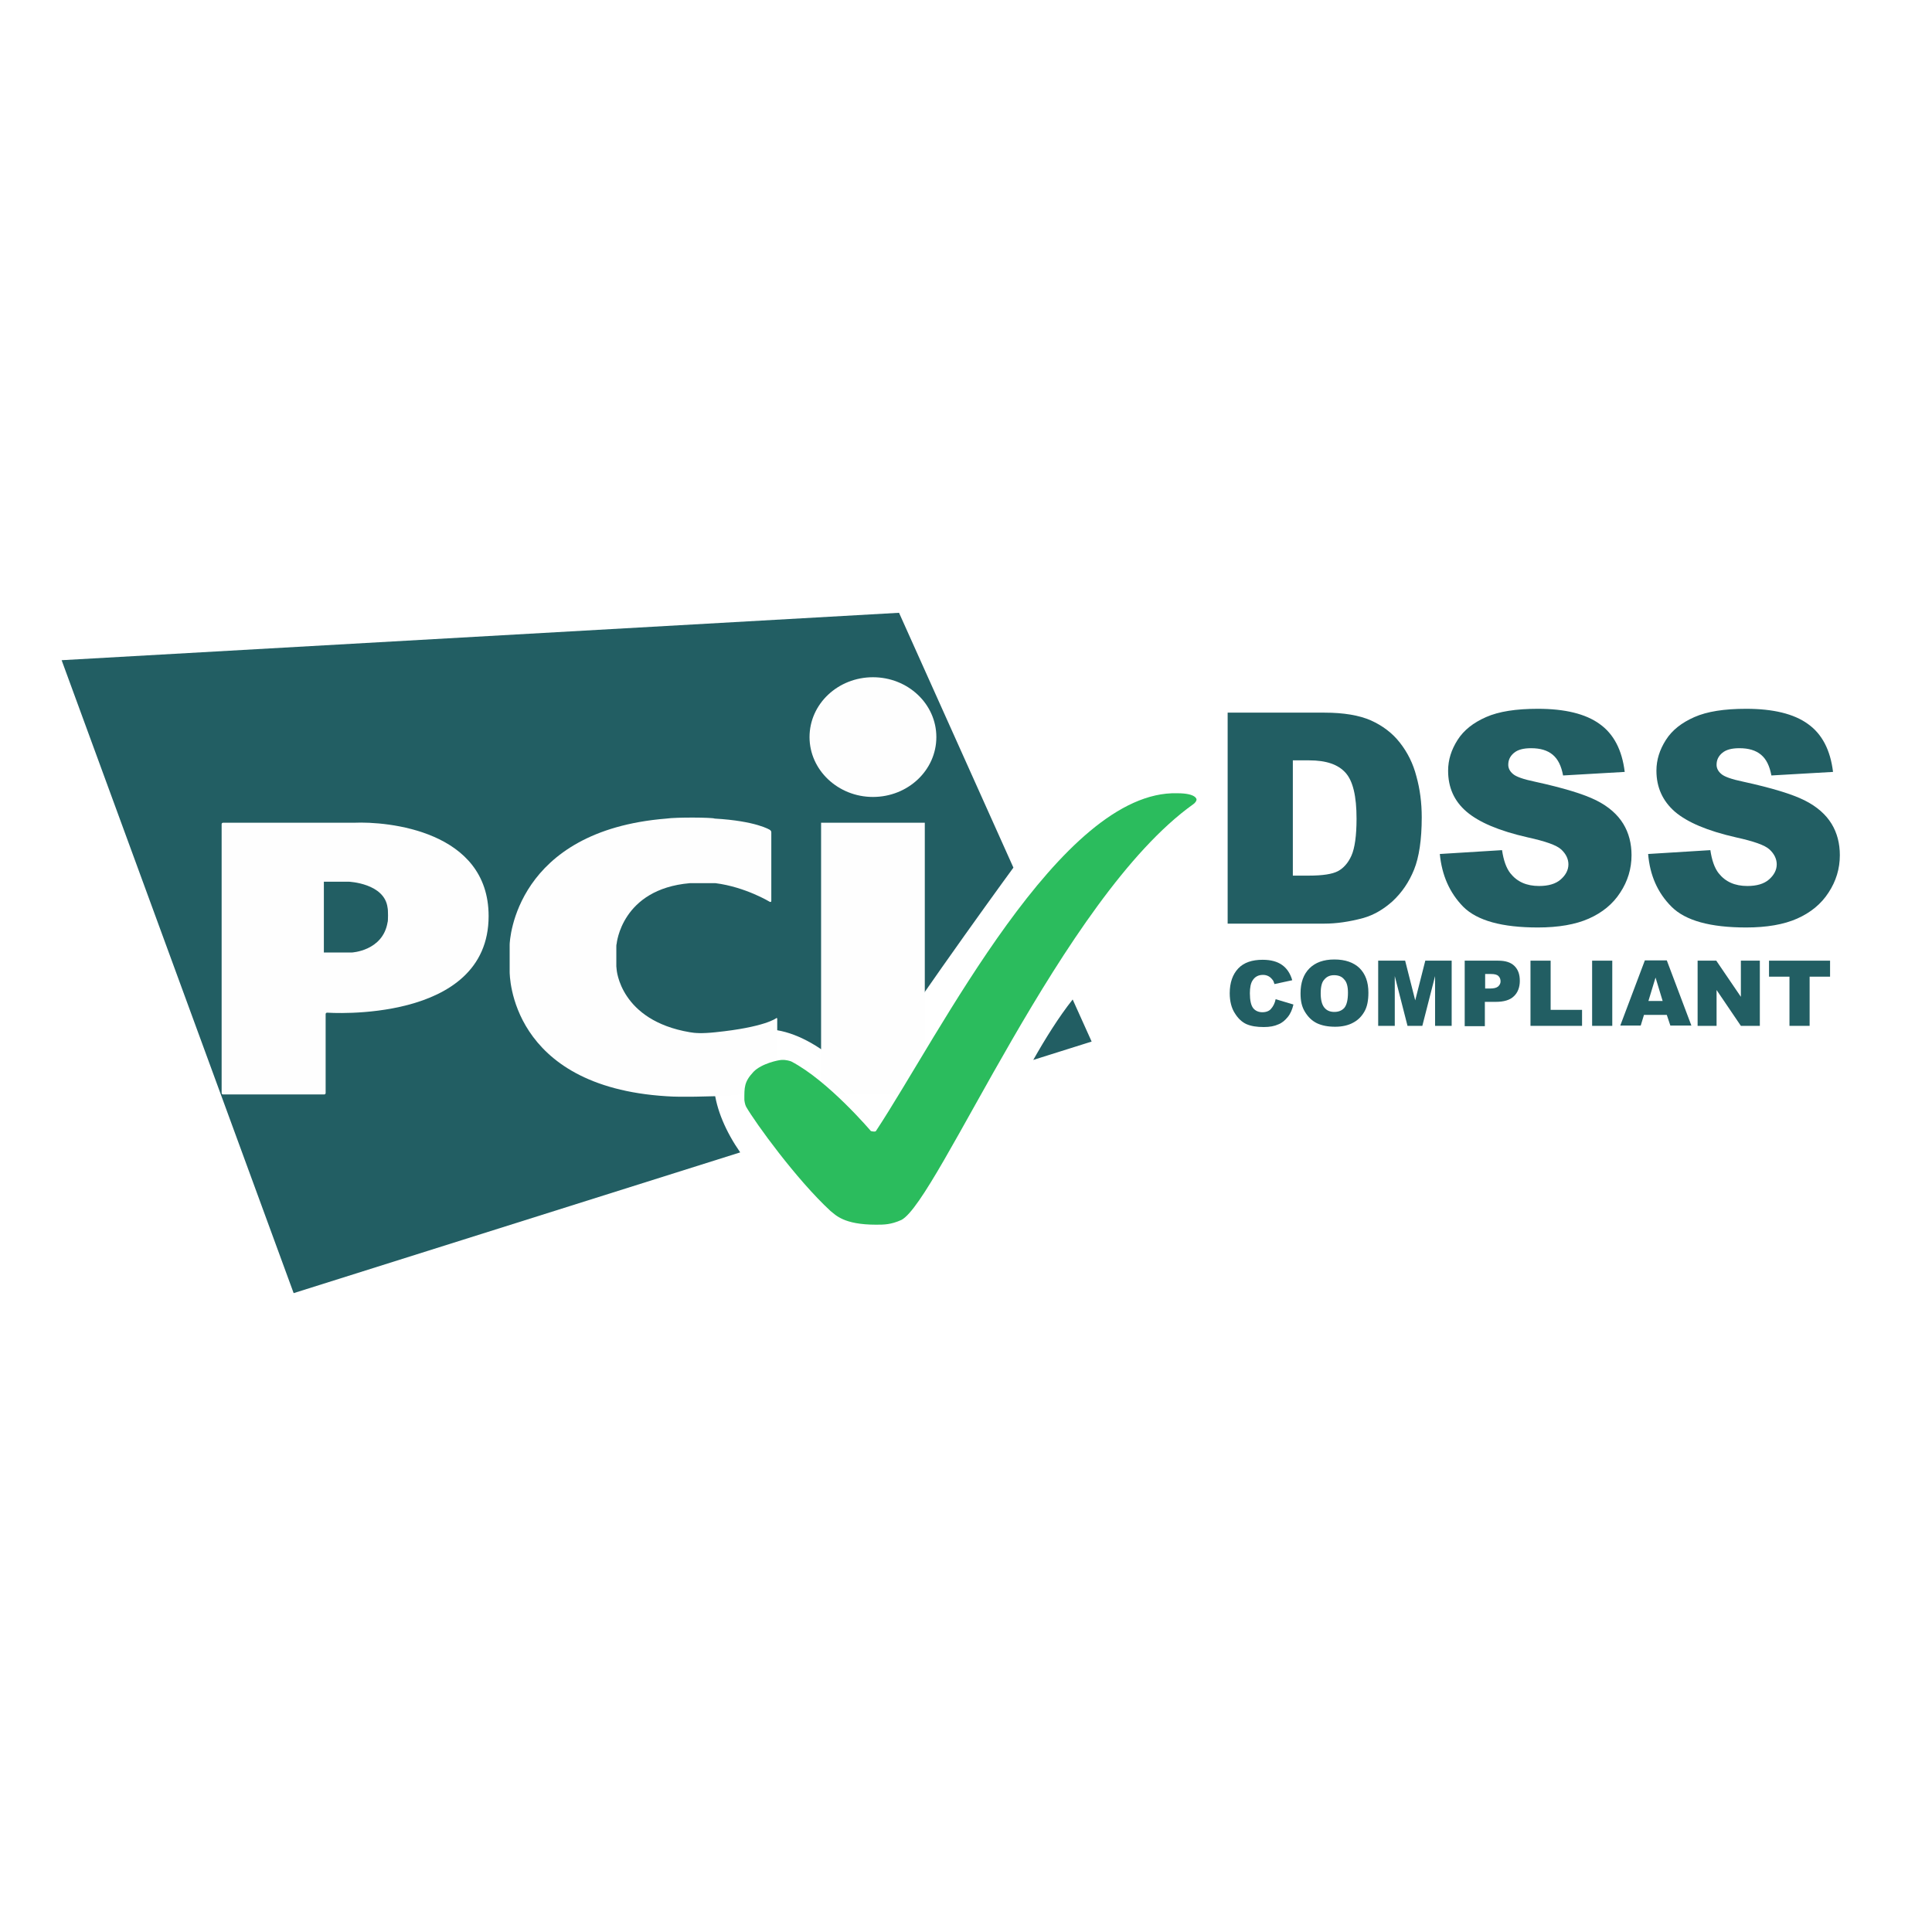
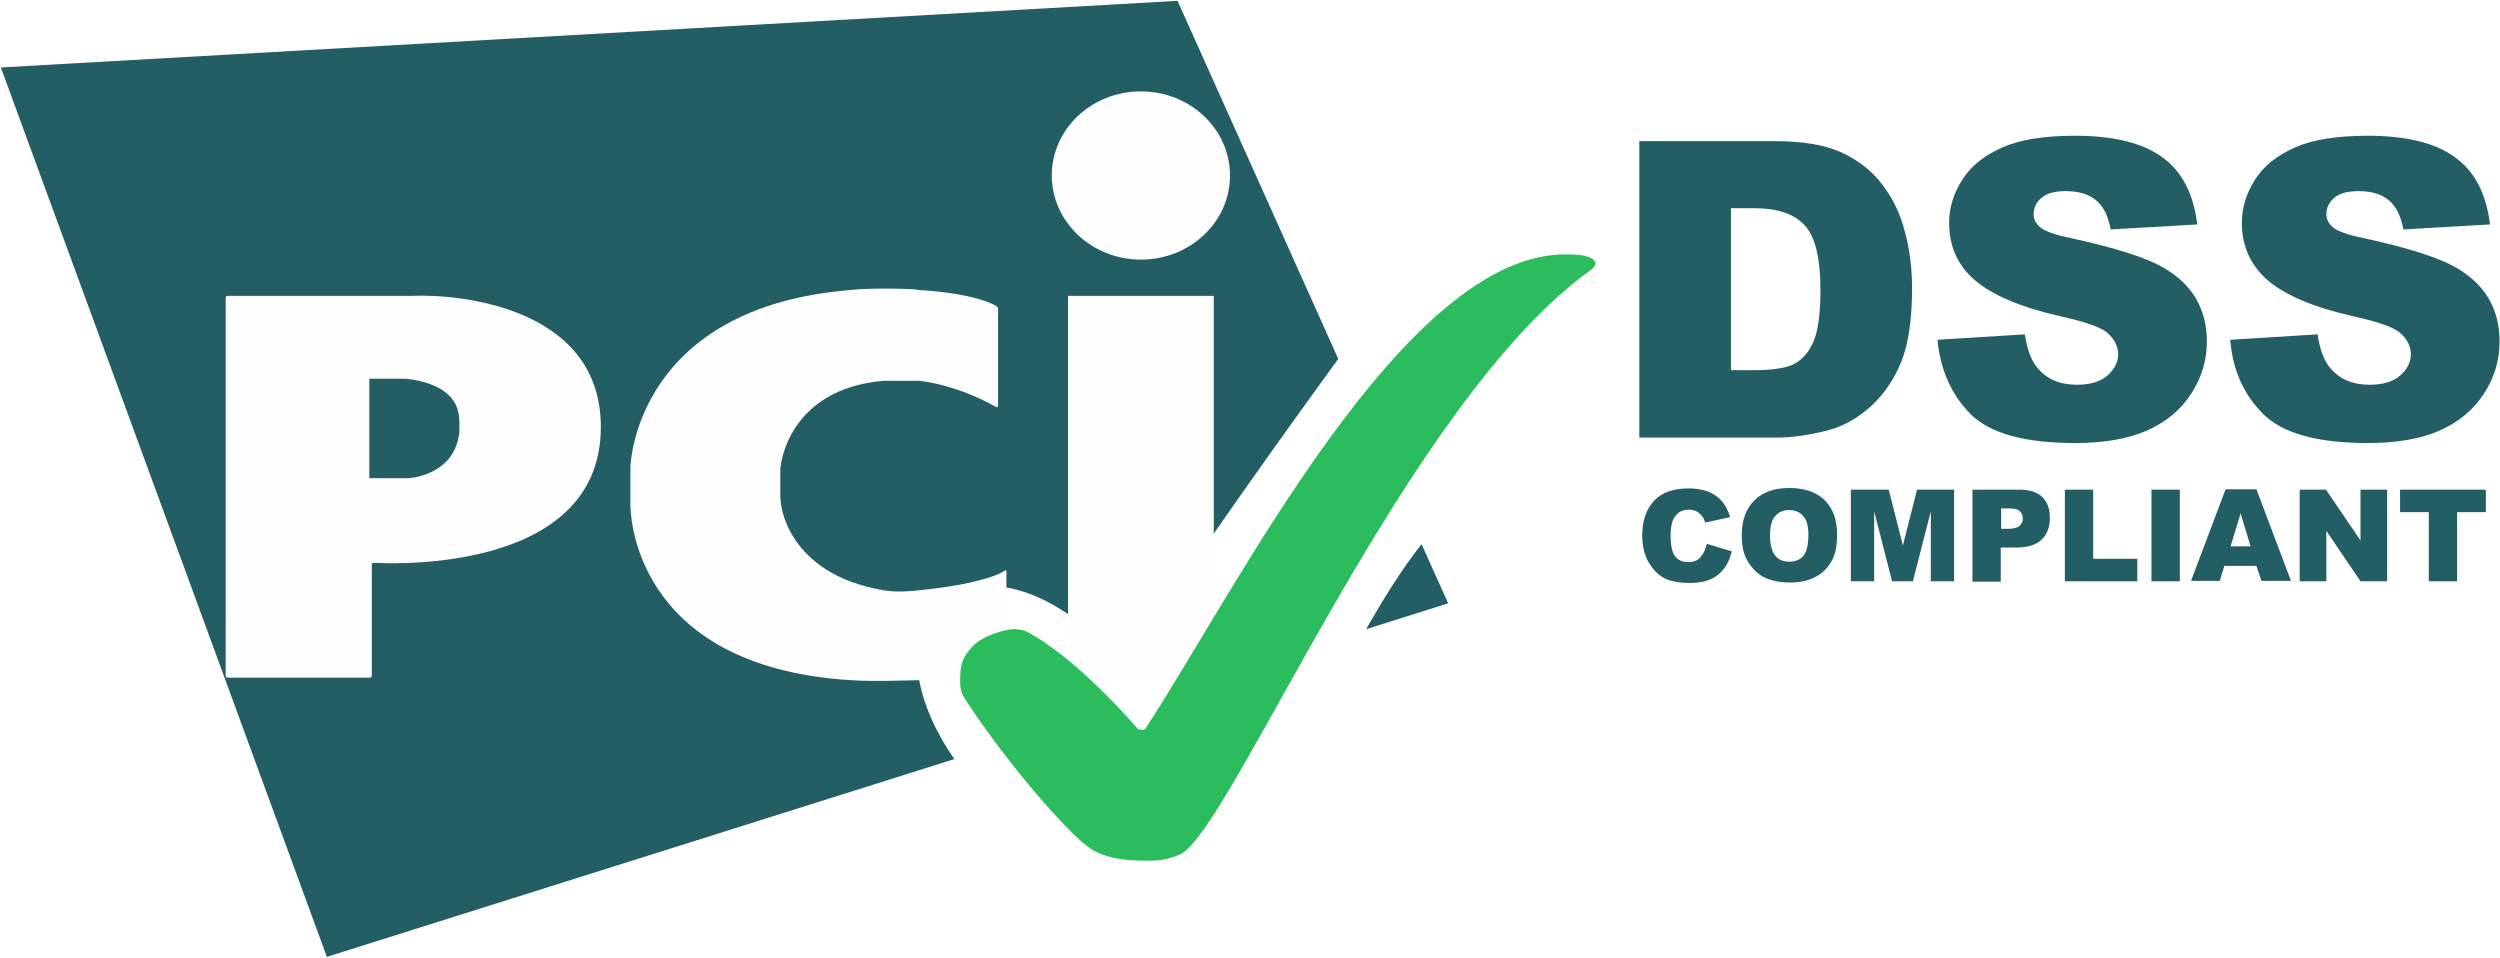
- <svg xmlns="http://www.w3.org/2000/svg" version="1.1" id="layer" x="0px" y="0px" viewBox="0 0 652 652" style="enable-background:new 0 0 652 652;" xml:space="preserve">
+ <svg xmlns="http://www.w3.org/2000/svg" version="1.1" id="layer" x="0px" y="0px" viewBox="20.6 206.6 600.4 229.9" width="600.4" height="229.9" style="enable-background:new 0 0 652 652;" xml:space="preserve">
  <style type="text/css">
	.st0{enable-background:new    ;}
	.st1{fill:#225E63;}
	.st2{fill:#FEFEFE;}
	.st3{fill:#2BBC5D;}
</style>
  <g id="Page-1">
    <g transform="translate(0, -8)">
      <g class="st0">
        <path class="st1" d="M430.5,345.2l6,1.8c-0.4,1.7-1,3.1-1.9,4.2c-0.9,1.1-1.9,2-3.2,2.5c-1.3,0.6-2.9,0.9-4.9,0.9     c-2.4,0-4.3-0.3-5.9-1c-1.5-0.7-2.8-1.9-3.9-3.7c-1.1-1.7-1.7-4-1.7-6.7c0-3.6,1-6.4,2.9-8.4c1.9-2,4.7-2.9,8.2-2.9     c2.8,0,4.9,0.6,6.5,1.7c1.6,1.1,2.8,2.8,3.5,5.2l-6,1.3c-0.2-0.7-0.4-1.2-0.7-1.5c-0.4-0.5-0.8-0.9-1.4-1.2     c-0.6-0.3-1.2-0.4-1.8-0.4c-1.5,0-2.7,0.6-3.5,1.9c-0.6,0.9-0.9,2.4-0.9,4.3c0,2.4,0.4,4.1,1.1,5c0.7,0.9,1.8,1.4,3.1,1.4     c1.3,0,2.3-0.4,2.9-1.1C429.7,347.6,430.2,346.6,430.5,345.2z" />
        <path class="st1" d="M438.9,343.2c0-3.6,1-6.4,3-8.4c2-2,4.8-3,8.4-3c3.7,0,6.5,1,8.5,2.9c2,2,3,4.7,3,8.3c0,2.6-0.4,4.7-1.3,6.3     c-0.9,1.6-2.1,2.9-3.8,3.8c-1.6,0.9-3.7,1.4-6.1,1.4c-2.5,0-4.5-0.4-6.2-1.2c-1.6-0.8-2.9-2-4-3.8S438.9,345.8,438.9,343.2z      M445.7,343.2c0,2.2,0.4,3.8,1.2,4.8c0.8,1,1.9,1.5,3.4,1.5c1.5,0,2.6-0.5,3.4-1.4c0.8-1,1.2-2.7,1.2-5.1c0-2.1-0.4-3.6-1.3-4.5     c-0.8-1-2-1.4-3.4-1.4c-1.4,0-2.5,0.5-3.3,1.5C446.1,339.4,445.7,341,445.7,343.2z" />
        <path class="st1" d="M465.3,332.2h8.9l3.4,13.4l3.4-13.4h8.9v22h-5.6v-16.8l-4.3,16.8h-5l-4.3-16.8v16.8h-5.6V332.2z" />
        <path class="st1" d="M494.3,332.2h11.3c2.5,0,4.3,0.6,5.5,1.8c1.2,1.2,1.8,2.8,1.8,5c0,2.2-0.7,4-2,5.2c-1.3,1.3-3.4,1.9-6.1,1.9     h-3.7v8.2h-6.8V332.2z M501.1,341.6h1.7c1.3,0,2.2-0.2,2.8-0.7c0.5-0.5,0.8-1,0.8-1.7c0-0.7-0.2-1.3-0.7-1.8     c-0.5-0.5-1.3-0.7-2.6-0.7h-1.9V341.6z" />
        <path class="st1" d="M516.5,332.2h6.8v16.6h10.6v5.4h-17.4V332.2z" />
        <path class="st1" d="M537.3,332.2h6.8v22h-6.8V332.2z" />
        <path class="st1" d="M562.5,350.5h-7.7l-1.1,3.6h-6.9l8.3-22h7.4l8.3,22h-7.1L562.5,350.5z M561.1,345.8l-2.4-7.9l-2.4,7.9H561.1     z" />
        <path class="st1" d="M572.9,332.2h6.3l8.3,12.2v-12.2h6.4v22h-6.4l-8.2-12.1v12.1h-6.4V332.2z" />
        <path class="st1" d="M596.9,332.2h20.7v5.4h-6.9v16.6h-6.8v-16.6h-6.9V332.2z" />
      </g>
      <g id="Rectangle-3-_x2B_-Letters" transform="translate(0, 8.5)">
        <path id="Rectangle-3" class="st1" d="M348.7,357.2l19.7-6.2l-6.4-14.2C357.3,342.7,352.6,350.3,348.7,357.2z M342,292.3     l-38.6-86l-282.6,16l78.3,213.6l150.7-47.5c-9.6-13.8-13.1-30.2-2-38.2c12.4-9,31.1,1.4,43,16.1     C302.3,347.1,334.6,302.4,342,292.3z" />
        <g id="Letters" transform="translate(101.9958, 41.34965)">
          <path id="Oval-1" class="st2" d="M192.6,227.1c11.8,0,21.4-9,21.4-20.2c0-11.2-9.6-20.2-21.4-20.2c-11.8,0-21.4,9-21.4,20.2      C171.2,218,180.8,227.1,192.6,227.1z M175.1,235.8h35v91.5h-35V235.8z" />
          <path id="Path-3" class="st2" d="M157.8,262.5c0.3,0.1,0.5,0,0.5-0.3v-23.2c0-0.3-0.2-0.6-0.5-0.8c0,0-4.6-3-18.6-3.8      c-0.7-0.4-13-0.5-16.3,0c-51,4.1-52.9,41-52.9,42.6v9c0,1.1,0,38.8,52.9,42.1c5.2,0.4,15.3,0,16.3,0c12.2,0,20.6-3.7,20.6-3.7      c0.3-0.1,0.5-0.4,0.5-0.7v-21.7c0-0.3-0.2-0.4-0.4-0.2c0,0-3.8,3-20.4,4.7c-4.7,0.5-7,0.3-8.7,0c-23.6-4-24.7-21.2-24.7-21.2      c0-0.3-0.1-0.8-0.1-1v-6.6c0-0.3,0-0.8,0.1-1c0,0,1.6-18.5,24.7-20.5h8.7C149.6,257.5,157.8,262.5,157.8,262.5z" />
          <path id="Path-1" class="st2" d="M-27.2,327c0,0.3,0.2,0.5,0.5,0.5H7.4c0.3,0,0.5-0.2,0.5-0.5v-26.6c0-0.3,0.2-0.5,0.5-0.5      c0,0,54.5,3.9,54.5-32.6c0-28.9-34.2-32-45.4-31.5c-0.2,0-44.2,0-44.2,0c-0.3,0-0.5,0.2-0.5,0.5L-27.2,327z M7.3,279.6v-23.9      h8.4c0,0,12.1,0.5,13.1,8.8c0.2,0.6,0.2,4.7,0,4.9c-1.6,9.7-12.1,10.2-12.1,10.2L7.3,279.6z" />
        </g>
        <path id="Path-7" class="st3" d="M295.6,412.8c2.8,0,5,0,8.6-1.6c12.4-6.5,54.3-108.8,98.5-140.3c0.3-0.2,0.6-0.5,0.8-0.8     c0.3-0.4,0.3-0.8,0.3-0.8s0-2.1-6.5-2.1c-39.3-1.1-80.2,81.4-101.7,114c-0.3,0.4-1.7,0-1.7,0s-14.4-17-26.9-23.5     c-0.3-0.1-1.7-0.6-3.2-0.5c-1,0-6.8,1.2-9.5,4c-3.2,3.4-3.1,5.3-3.1,9.4c0,0.3,0.2,1.7,0.6,2.4c3.1,5.4,17,24.6,28.5,35.2     C282,409.5,284.7,412.8,295.6,412.8z" />
      </g>
      <g class="st0">
        <path class="st1" d="M414.3,248.5H447c6.5,0,11.7,0.9,15.6,2.6c4,1.8,7.3,4.3,9.8,7.5c2.6,3.3,4.5,7.1,5.6,11.4     c1.2,4.3,1.8,8.9,1.8,13.8c0,7.6-0.9,13.5-2.6,17.7c-1.7,4.2-4.1,7.7-7.2,10.6c-3.1,2.8-6.4,4.7-9.9,5.7     c-4.8,1.3-9.2,1.9-13.1,1.9h-32.7V248.5z M436.3,264.6v38.9h5.4c4.6,0,7.9-0.5,9.8-1.5s3.5-2.8,4.6-5.3c1.1-2.5,1.7-6.7,1.7-12.4     c0-7.6-1.2-12.7-3.7-15.5c-2.5-2.8-6.5-4.2-12.3-4.2H436.3z" />
        <path class="st1" d="M485.9,296.2l21-1.3c0.5,3.4,1.4,6,2.8,7.8c2.3,2.9,5.5,4.3,9.7,4.3c3.1,0,5.6-0.7,7.3-2.2     c1.7-1.5,2.6-3.2,2.6-5.1c0-1.8-0.8-3.5-2.4-5c-1.6-1.5-5.4-2.8-11.3-4.1c-9.7-2.2-16.5-5.1-20.7-8.7c-4.2-3.6-6.2-8.2-6.2-13.8     c0-3.7,1.1-7.1,3.2-10.4c2.1-3.3,5.3-5.8,9.6-7.7c4.3-1.9,10.1-2.8,17.5-2.8c9.1,0,16.1,1.7,20.8,5.1c4.8,3.4,7.6,8.8,8.5,16.2     l-20.8,1.2c-0.6-3.2-1.7-5.5-3.5-7c-1.8-1.5-4.2-2.2-7.3-2.2c-2.6,0-4.5,0.5-5.8,1.6c-1.3,1.1-1.9,2.4-1.9,4     c0,1.1,0.5,2.2,1.6,3.1c1,0.9,3.5,1.8,7.4,2.6c9.6,2.1,16.5,4.2,20.7,6.3c4.2,2.1,7.2,4.8,9.1,7.9c1.9,3.1,2.8,6.7,2.8,10.6     c0,4.6-1.3,8.8-3.8,12.6c-2.5,3.9-6.1,6.8-10.6,8.8c-4.5,2-10.3,3-17.2,3c-12.1,0-20.5-2.3-25.2-7     C489.2,309.3,486.6,303.4,485.9,296.2z" />
      </g>
      <g class="st0">
        <path class="st1" d="M556.2,296.2l21-1.3c0.5,3.4,1.4,6,2.8,7.8c2.3,2.9,5.5,4.3,9.7,4.3c3.1,0,5.6-0.7,7.3-2.2     c1.7-1.5,2.6-3.2,2.6-5.1c0-1.8-0.8-3.5-2.4-5c-1.6-1.5-5.4-2.8-11.3-4.1c-9.7-2.2-16.5-5.1-20.7-8.7c-4.1-3.6-6.2-8.2-6.2-13.8     c0-3.7,1.1-7.1,3.2-10.4c2.1-3.3,5.3-5.8,9.6-7.7c4.3-1.9,10.1-2.8,17.5-2.8c9.1,0,16.1,1.7,20.8,5.1c4.8,3.4,7.6,8.8,8.5,16.2     l-20.8,1.2c-0.6-3.2-1.7-5.5-3.5-7c-1.8-1.5-4.2-2.2-7.3-2.2c-2.6,0-4.5,0.5-5.8,1.6c-1.3,1.1-1.9,2.4-1.9,4     c0,1.1,0.5,2.2,1.6,3.1c1,0.9,3.5,1.8,7.4,2.6c9.6,2.1,16.5,4.2,20.7,6.3c4.2,2.1,7.2,4.8,9.1,7.9c1.9,3.1,2.8,6.7,2.8,10.6     c0,4.6-1.3,8.8-3.8,12.6c-2.5,3.9-6.1,6.8-10.6,8.8c-4.5,2-10.3,3-17.2,3c-12.1,0-20.5-2.3-25.2-7     C559.4,309.3,556.8,303.4,556.2,296.2z" />
      </g>
    </g>
  </g>
</svg>
